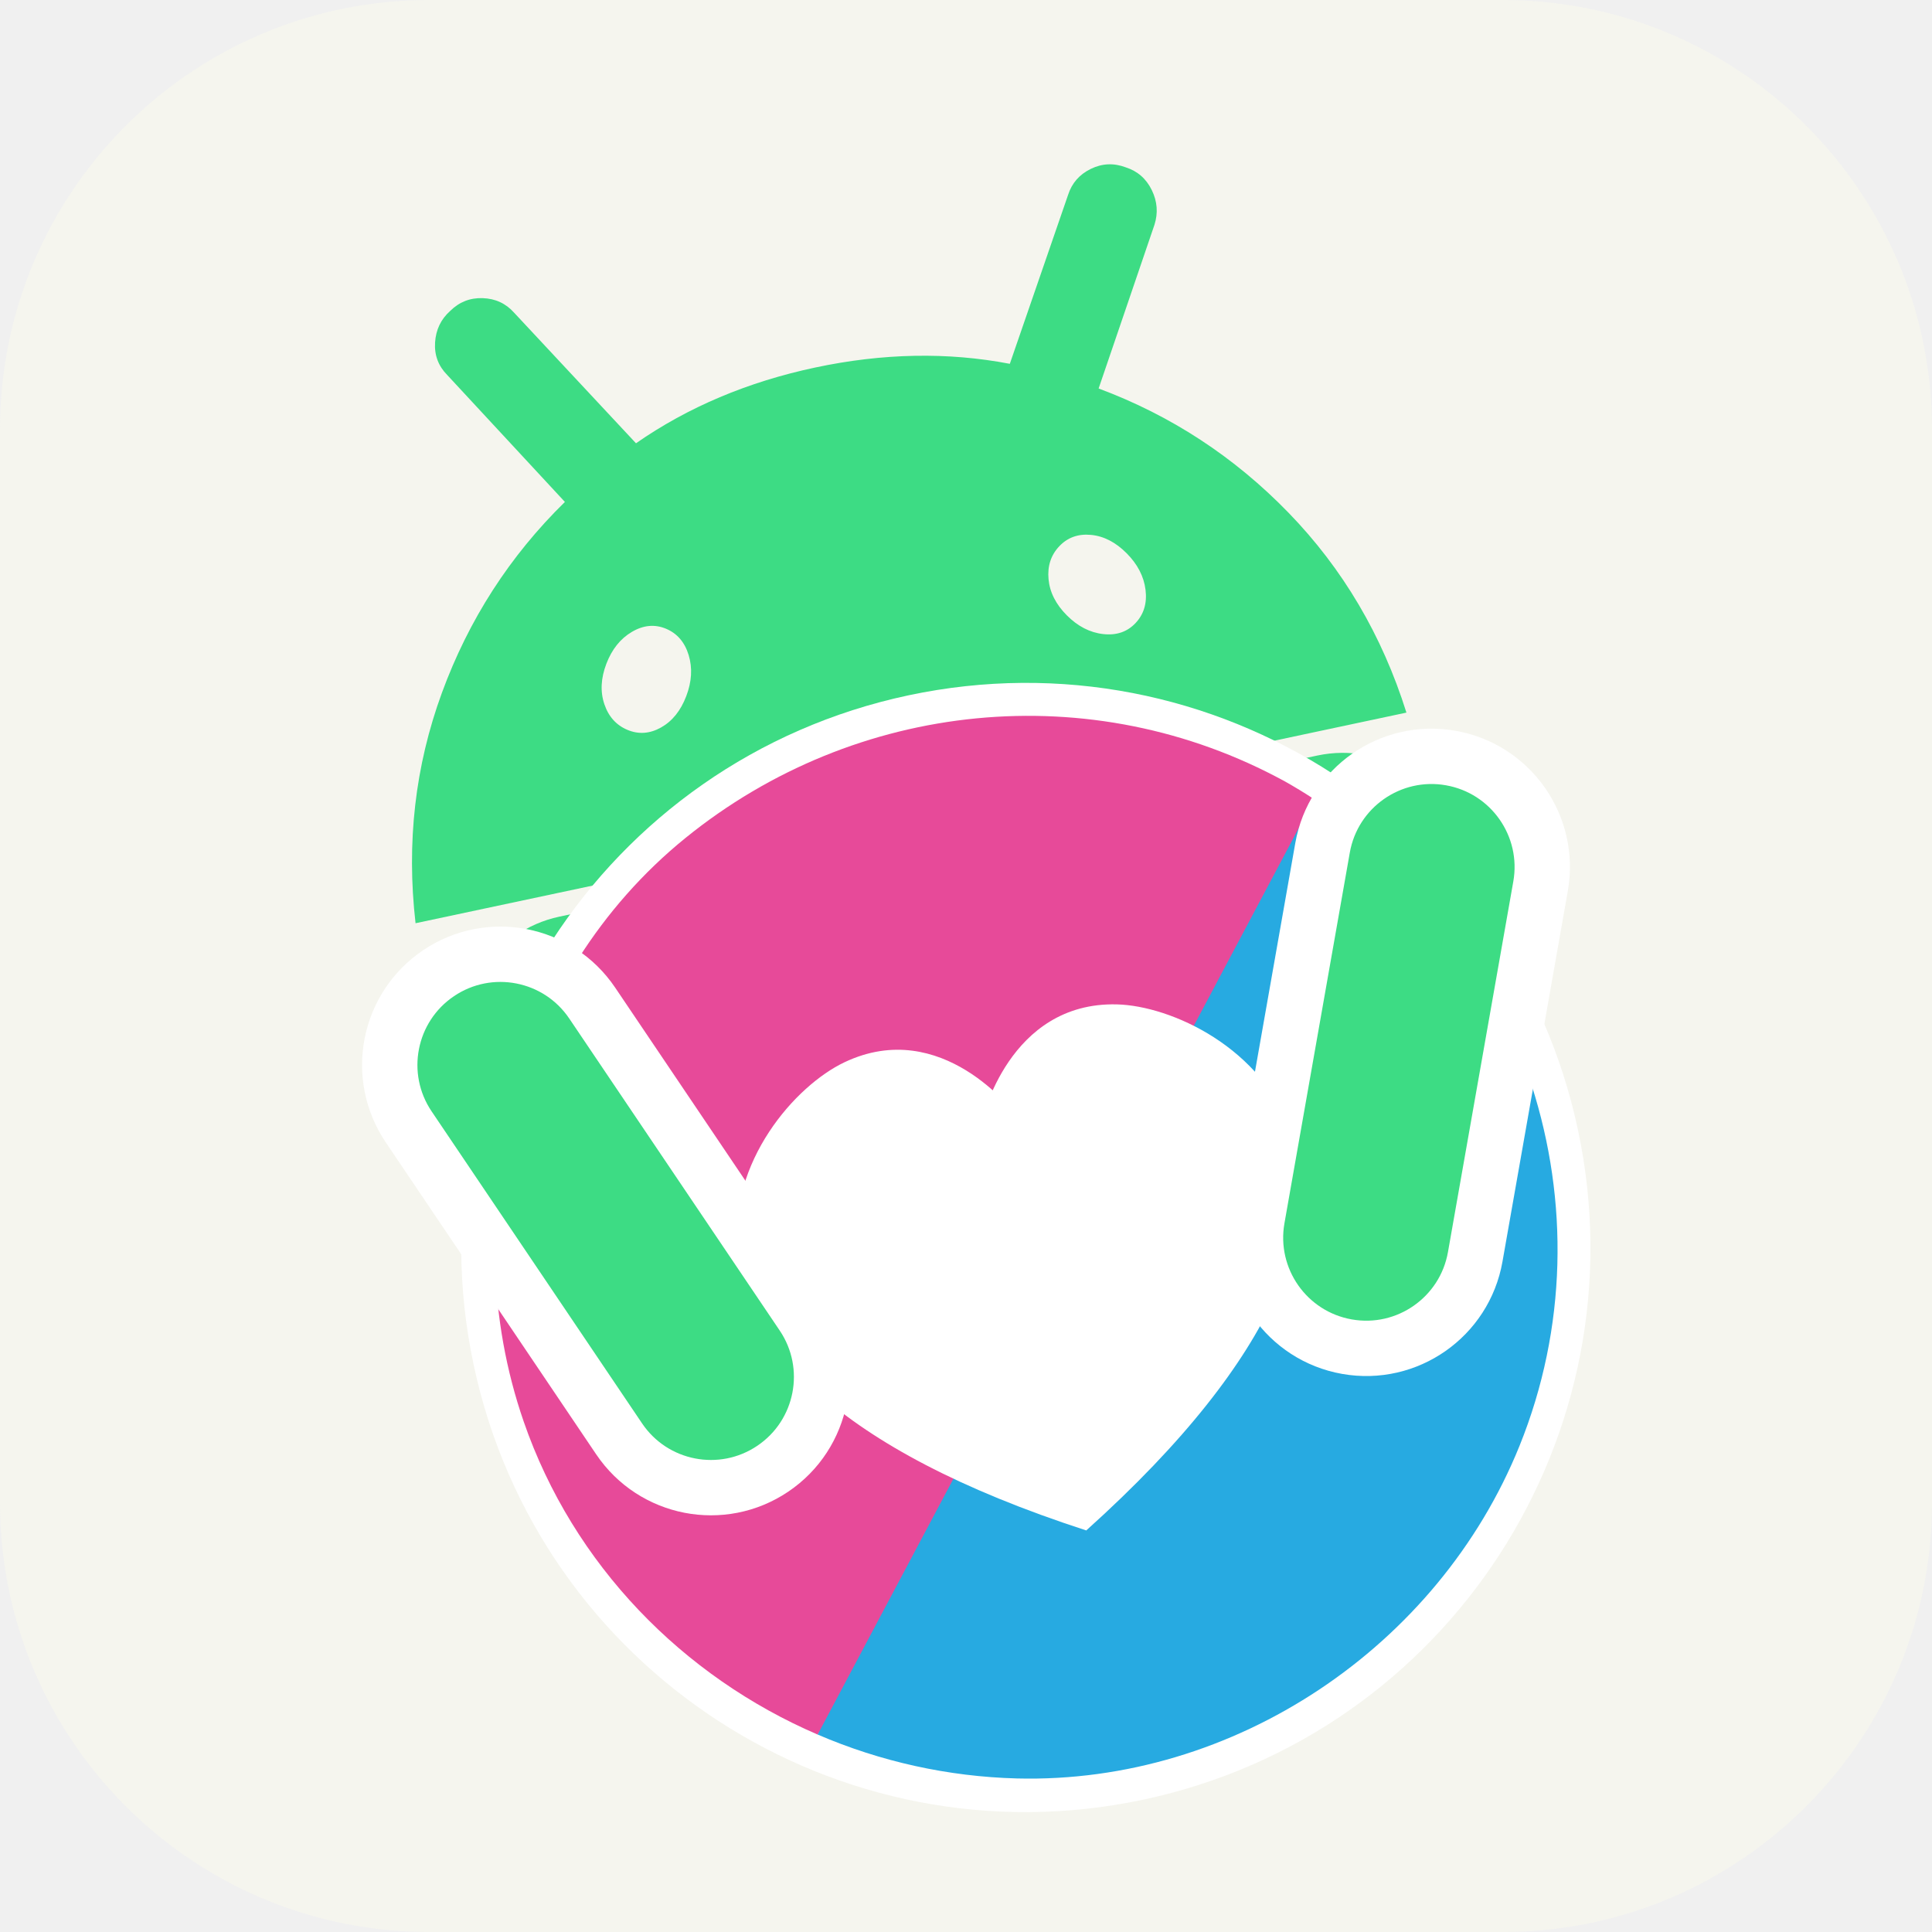
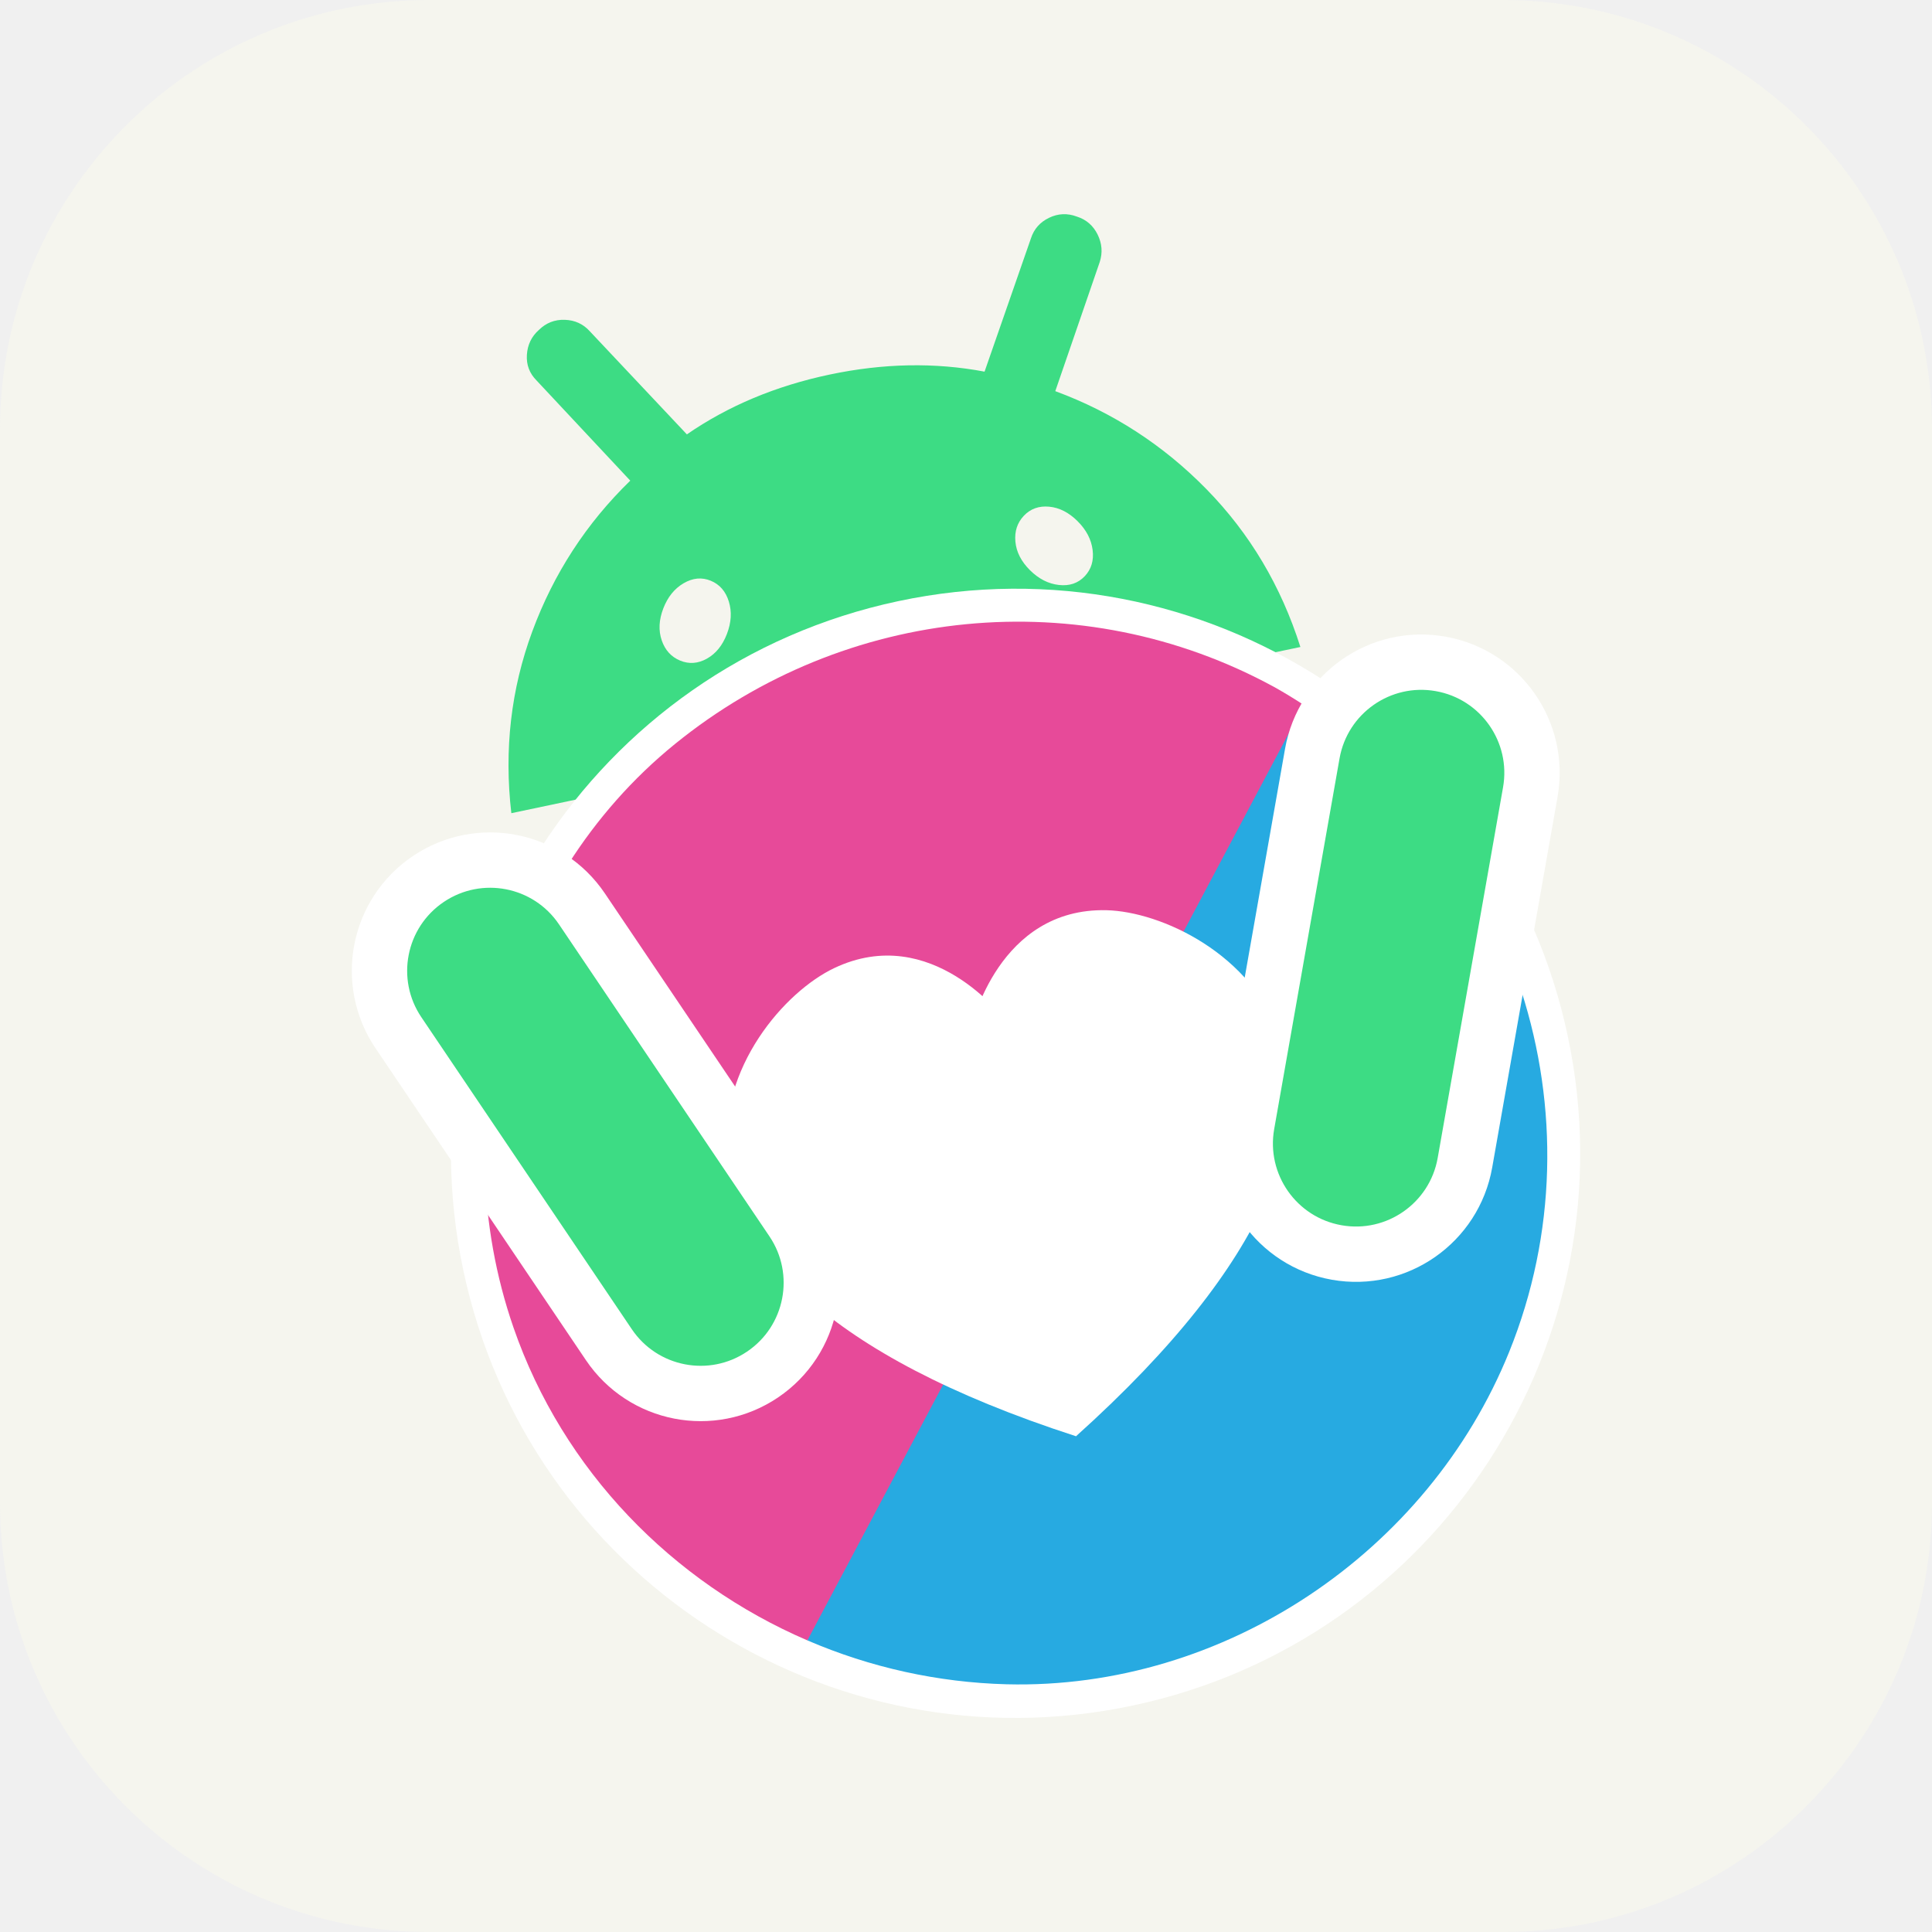
- <svg xmlns="http://www.w3.org/2000/svg" width="512" height="512" viewBox="18 18 72 72">
-   <rect x="18" y="18" width="72" height="72" rx="16" fill="#F5F5EE" />
-   <g id="foreground" transform="translate(54 54) scale(0.825) rotate(-12) translate(-54 -54)">
-     <path fill="#3DDC84" transform="translate(28 9.5) scale(0.052)" d="M40,720Q50,615 104,529Q158,443 243,389L166,260Q157,246 161.5,230Q166,214 180,206Q194,197 210,201Q226,205 234,219L314,352Q352,336 393.5,328Q435,320 480,320Q525,320 566.5,328Q608,336 646,352L726,219Q734,205 750,201Q766,197 780,206Q794,214 798,230Q802,246 794,260L717,389Q802,443 856,529Q910,615 920,720L40,720ZM720.5,568.5Q722,551 711,534Q700,517 684,512Q668,507 655,516Q642,525 640,542Q638,559 649,576Q660,593 676.5,598.5Q693,604 706,595Q719,586 720.5,568.5ZM284,598Q300,593 311,576Q322,559 320.5,541.5Q319,524 306,515Q293,506 276.5,511.5Q260,517 249,534Q238,551 240,568Q242,585 255,594Q268,603 284,598Z" />
-     <rect x="31" y="48" width="46" height="29" rx="5.5" fill="#3DDC84" />
-     <circle cx="54" cy="67" r="25.5" fill="#FFFFFF" />
-     <g transform="translate(30 43) scale(0.375)">
-       <path fill="#e74a99" d="M106.23 15.595c-.016-.015-.034-.025-.05-.04C86.066-1.712 57.648-4.776 34.131 7.233 10.63 19.235-2.749 46 .476 71.94c2.252 18.127 12.359 34.022 26.796 44.235 0 0 39.797-35.537 50.365-48.148 9.912-11.837 31.554-49.638 31.554-49.638a62.743 62.743 0 0 0-2.962-2.793z" />
-       <path fill="#27aae1" fill-rule="nonzero" d="M27.273 116.174a64.99 64.99 0 0 0 22.37 10.161c25.488 6.103 52.97-4.98 67.55-26.586 17.185-25.473 13.406-59.878-8.001-81.36L68.444 67.03a569939.128 569939.128 0 0 0-41.171 49.143z" />
-       <path fill="#fff" fill-rule="nonzero" d="M66.05 47.945s-6.1-13.346-18.796-10.309C34.559 40.675 8.045 66.604 64.059 98.863h-.045c56.013-32.26 29.502-58.187 16.806-61.227C68.123 34.6 62.024 47.945 62.024 47.945Z" />
+ <svg xmlns="http://www.w3.org/2000/svg" width="512" height="512" viewBox="18 18 72 72" version="1.1" id="svg5">
+   <defs id="defs5" />
+   <rect x="18" y="18" width="72" height="72" rx="16" fill="#F5F5EE" id="rect1" />
+   <g id="foreground" transform="matrix(0.8069718,-0.1715271,0.1715271,0.8069718,0.7786295,16.17662)">
+     <path fill="#3ddc84" d="m 34.915,47.235 q 0.406,-4.311 2.635,-7.838 2.229,-3.527 5.743,-5.738 l -3.197,-5.302 q -0.374,-0.576 -0.188,-1.232 0.185,-0.657 0.764,-0.984 0.579,-0.369 1.241,-0.203 0.663,0.165 0.995,0.741 l 3.321,5.467 q 1.572,-0.654 3.289,-0.98 1.717,-0.325 3.58,-0.322 1.863,0.003 3.581,0.335 1.718,0.332 3.292,0.991 l 3.302,-5.455 q 0.33,-0.574 0.992,-0.737 0.662,-0.163 1.242,0.208 0.58,0.33 0.747,0.987 0.167,0.657 -0.163,1.232 l -3.178,5.291 q 3.522,2.224 5.764,5.759 2.241,3.535 2.663,7.847 z m 28.156,-6.17 q 0.061,-0.718 -0.396,-1.417 -0.457,-0.699 -1.119,-0.905 -0.663,-0.206 -1.2,0.162 -0.537,0.369 -0.619,1.066 -0.082,0.698 0.375,1.397 0.457,0.699 1.14,0.926 0.683,0.227 1.221,-0.142 0.537,-0.369 0.598,-1.087 z m -18.065,1.179 q 0.662,-0.204 1.116,-0.901 0.454,-0.697 0.391,-1.416 -0.063,-0.719 -0.602,-1.089 -0.539,-0.37 -1.221,-0.146 -0.683,0.225 -1.137,0.922 -0.454,0.697 -0.37,1.395 0.084,0.698 0.623,1.069 0.539,0.37 1.201,0.166 z" id="path1" style="stroke-width:0.041" />
+     <circle cx="54" cy="67" r="25.5" fill="#ffffff" id="circle2" />
+     <g transform="matrix(0.375,0,0,0.375,30,43)" id="g4">
+       <path fill="#e74a99" d="M 106.23,15.595 C 106.214,15.58 106.196,15.57 106.18,15.555 86.066,-1.712 57.648,-4.776 34.131,7.233 10.63,19.235 -2.749,46 0.476,71.94 c 2.252,18.127 12.359,34.022 26.796,44.235 0,0 39.797,-35.537 50.365,-48.148 9.912,-11.837 31.554,-49.638 31.554,-49.638 a 62.743,62.743 0 0 0 -2.962,-2.793 z" id="path2" />
+       <path fill="#27aae1" fill-rule="nonzero" d="m 27.273,116.174 a 64.99,64.99 0 0 0 22.37,10.161 c 25.488,6.103 52.97,-4.98 67.55,-26.586 17.185,-25.473 13.406,-59.878 -8.001,-81.36 L 68.444,67.03 a 569939.13,569939.13 0 0 0 -41.171,49.143 z" id="path3" />
+       <path fill="#ffffff" fill-rule="nonzero" d="m 66.05,47.945 c 0,0 -6.1,-13.346 -18.796,-10.309 C 34.559,40.675 8.045,66.604 64.059,98.863 H 64.014 C 120.027,66.603 93.516,40.676 80.82,37.636 68.123,34.6 62.024,47.945 62.024,47.945 Z" id="path4" />
    </g>
-     <rect x="27.5" y="49" width="10" height="27" rx="5" transform="rotate(-22 32.5 54)" fill="#3DDC84" stroke="#FFFFFF" stroke-width="2.5" />
-     <rect x="70.5" y="49" width="10" height="27" rx="5" transform="rotate(22 75.5 54)" fill="#3DDC84" stroke="#FFFFFF" stroke-width="2.5" />
+     <rect x="27.5" y="49" width="10" height="27" rx="5" transform="rotate(-22,32.5,54)" fill="#3ddc84" stroke="#ffffff" stroke-width="2.5" id="rect4" />
+     <rect x="70.5" y="49" width="10" height="27" rx="5" transform="rotate(22,75.5,54)" fill="#3ddc84" stroke="#ffffff" stroke-width="2.5" id="rect5" />
  </g>
</svg>
